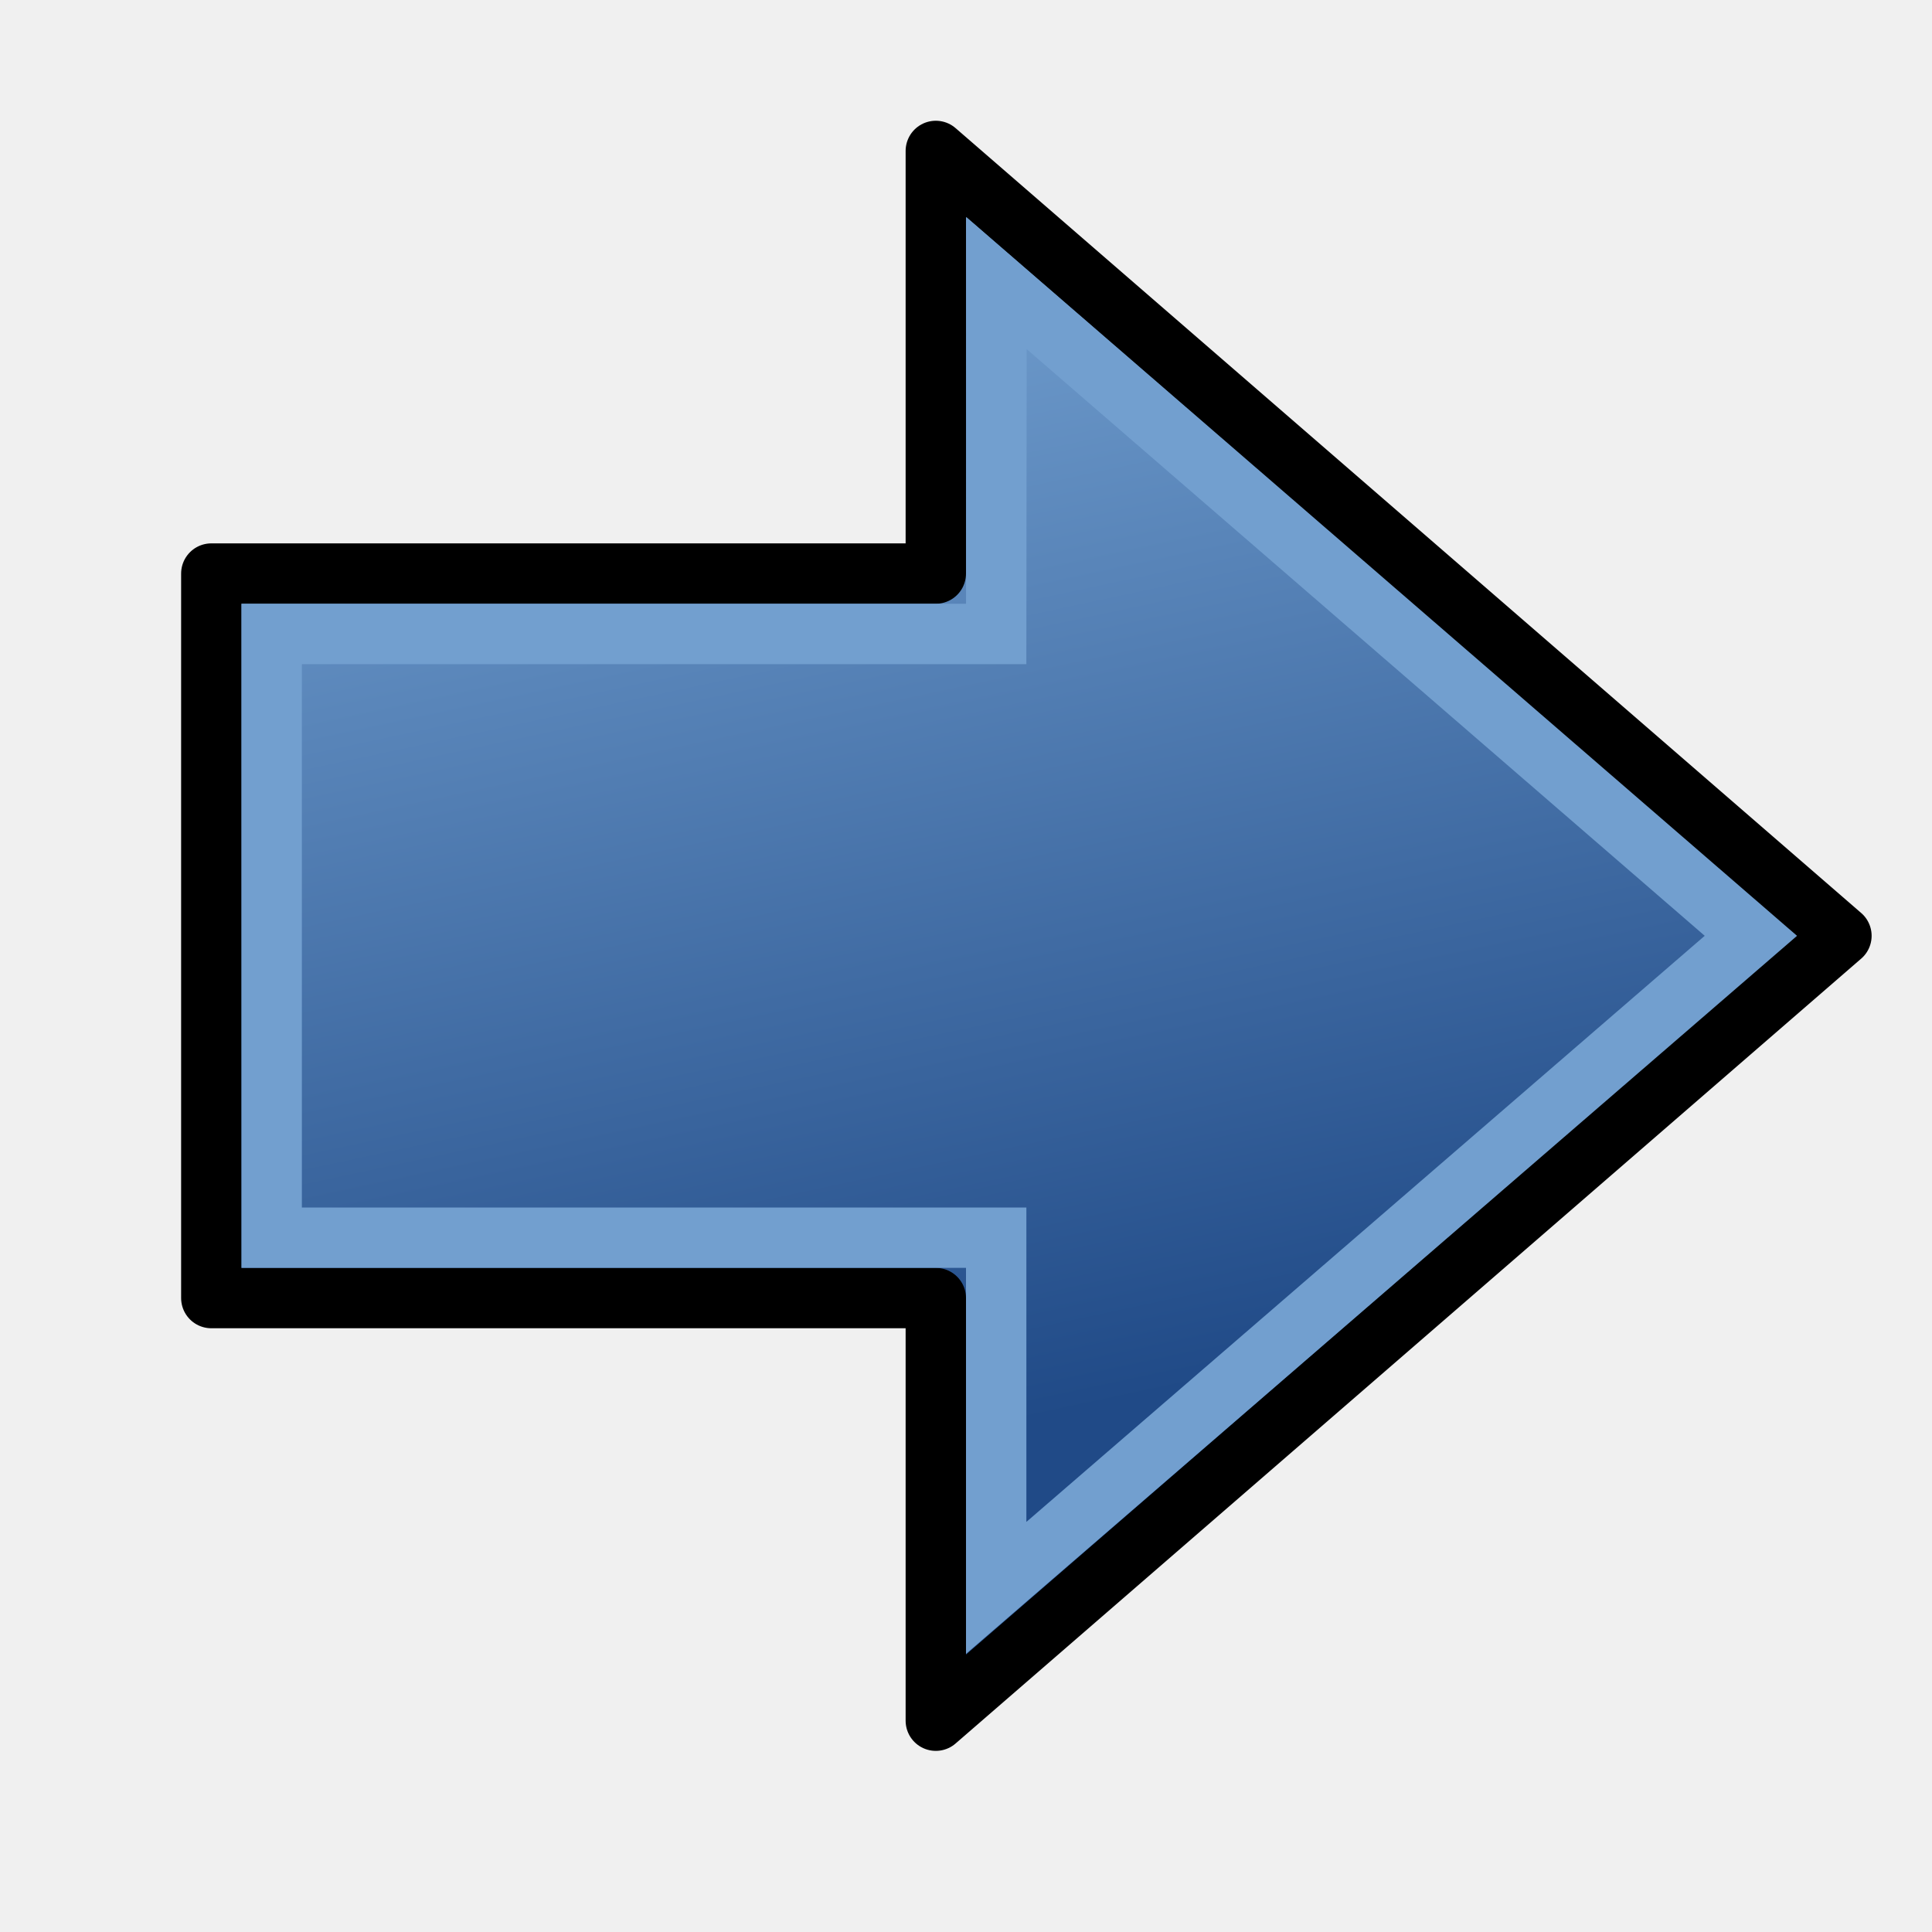
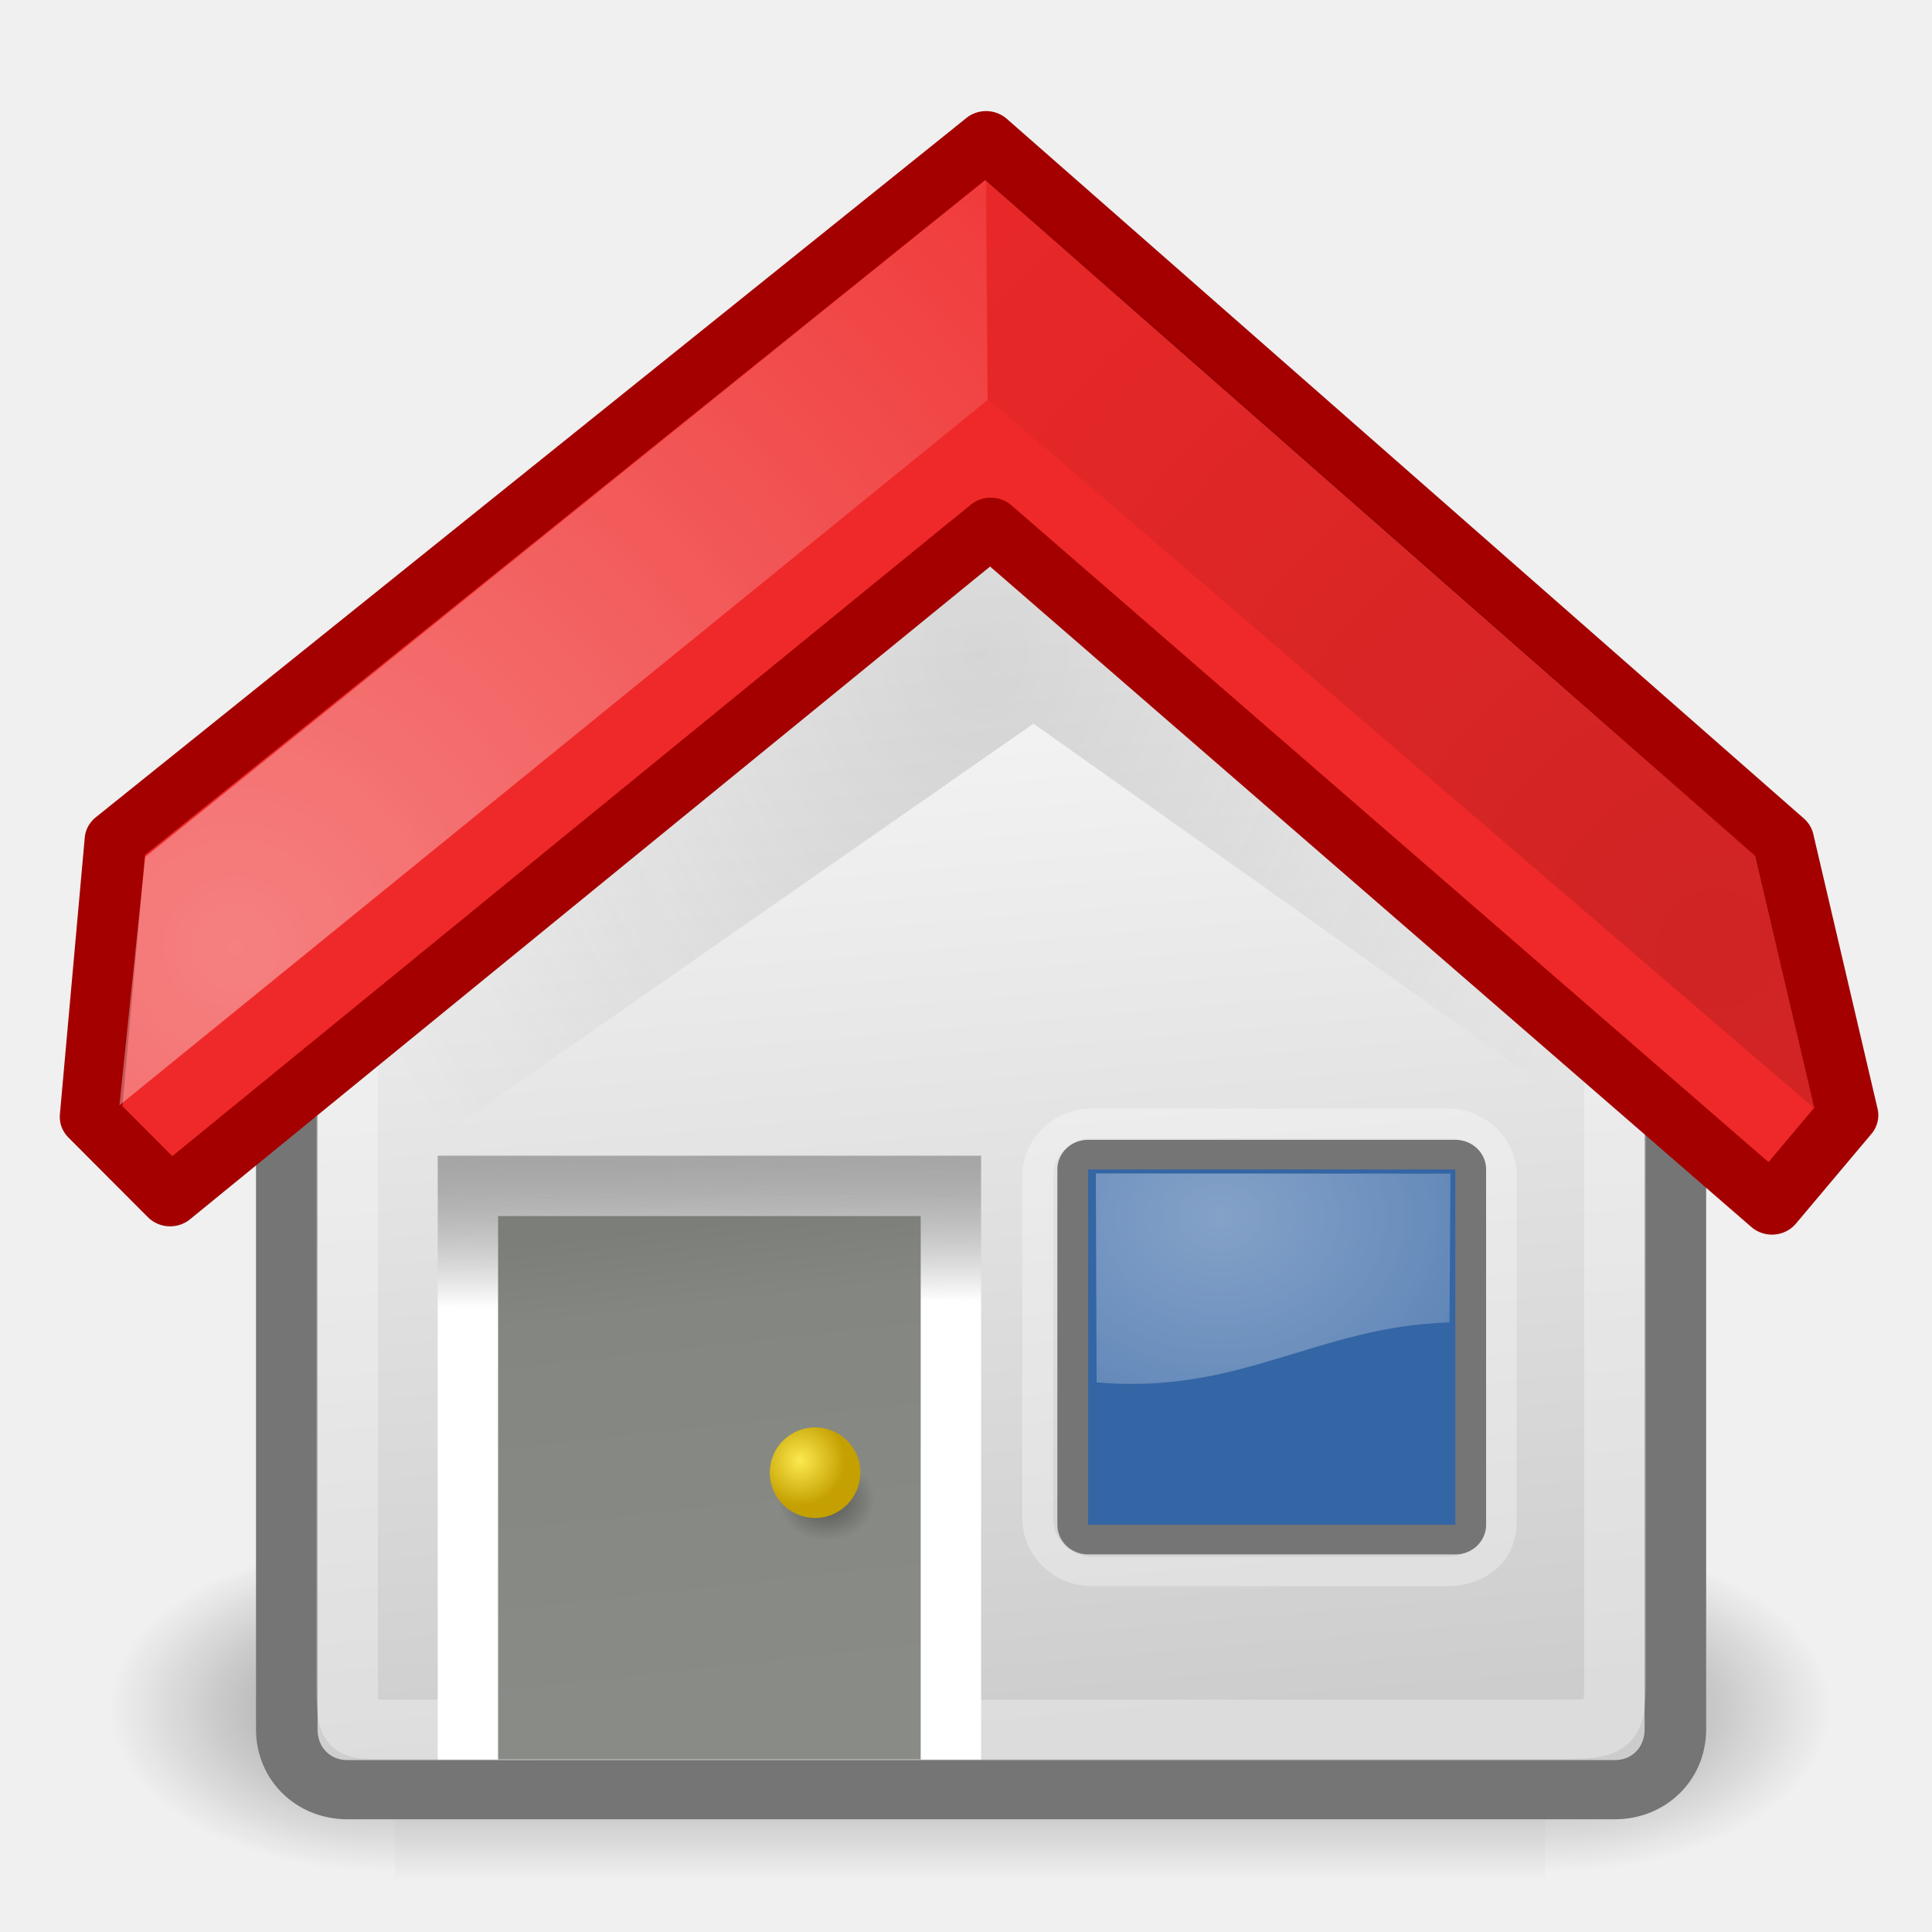
- <svg xmlns="http://www.w3.org/2000/svg" xmlns:xlink="http://www.w3.org/1999/xlink" version="1.1" id="svg3037" height="64px" width="64px">
-   <defs id="defs3039">
-     <linearGradient id="linearGradient3794">
-       <stop style="stop-color:#729fcf;stop-opacity:1" offset="0" id="stop3796" />
-       <stop style="stop-color:#204a87;stop-opacity:1" offset="1" id="stop3798" />
+ <svg xmlns="http://www.w3.org/2000/svg" xmlns:xlink="http://www.w3.org/1999/xlink" width="64" height="64" overflow="visible" enable-background="new 0 0 128 129.396" xml:space="preserve" id="svg2" version="1.0" style="overflow:visible">
+   <defs id="defs365">
+     <linearGradient id="linearGradient5060">
+       <stop style="stop-color:black;stop-opacity:1;" offset="0" id="stop5062" />
+       <stop style="stop-color:black;stop-opacity:0;" offset="1" id="stop5064" />
    </linearGradient>
-     <linearGradient id="linearGradient3841">
-       <stop id="stop3843" offset="0" style="stop-color:#0619c0;stop-opacity:1;" />
-       <stop id="stop3845" offset="1" style="stop-color:#379cfb;stop-opacity:1;" />
+     <linearGradient id="linearGradient5048">
+       <stop style="stop-color:black;stop-opacity:0;" offset="0" id="stop5050" />
+       <stop id="stop5056" offset="0.5" style="stop-color:black;stop-opacity:1;" />
+       <stop style="stop-color:black;stop-opacity:0;" offset="1" id="stop5052" />
    </linearGradient>
-     <linearGradient gradientUnits="userSpaceOnUse" y2="1076.617" x2="3935.525" y1="1286.729" x1="3709.33" id="linearGradient3847" xlink:href="#linearGradient3841" />
-     <linearGradient gradientTransform="matrix(0,0.1731146,-0.1731146,0,232.9002,-635.2205)" y2="1143.134" x2="3940.334" y1="1190.561" x1="3718.145" gradientUnits="userSpaceOnUse" id="linearGradient2991" xlink:href="#linearGradient3794" />
-     <linearGradient gradientTransform="matrix(0,0.1731146,-0.1731146,0,232.9002,-635.2205)" y2="1076.617" x2="3935.525" y1="1286.729" x1="3709.33" gradientUnits="userSpaceOnUse" id="linearGradient2991-3" xlink:href="#linearGradient3841-6" />
-     <linearGradient id="linearGradient3841-6">
-       <stop id="stop3843-7" offset="0" style="stop-color:#0619c0;stop-opacity:1;" />
-       <stop id="stop3845-5" offset="1" style="stop-color:#379cfb;stop-opacity:1;" />
+     <linearGradient id="linearGradient2406">
+       <stop style="stop-color:#7c7e79;stop-opacity:1;" offset="0" id="stop2408" />
+       <stop id="stop2414" offset="0.172" style="stop-color:#848681;stop-opacity:1;" />
+       <stop style="stop-color:#898c86;stop-opacity:1;" offset="1" id="stop2410" />
    </linearGradient>
+     <linearGradient id="linearGradient2390">
+       <stop style="stop-color:#919191;stop-opacity:1;" offset="0" id="stop2392" />
+       <stop style="stop-color:#919191;stop-opacity:0;" offset="1" id="stop2394" />
+     </linearGradient>
+     <linearGradient id="linearGradient2378">
+       <stop style="stop-color:#575757;stop-opacity:1;" offset="0" id="stop2380" />
+       <stop style="stop-color:#575757;stop-opacity:0;" offset="1" id="stop2382" />
+     </linearGradient>
+     <linearGradient id="linearGradient2368">
+       <stop style="stop-color:#ffffff;stop-opacity:1;" offset="0" id="stop2370" />
+       <stop style="stop-color:#ffffff;stop-opacity:0;" offset="1" id="stop2372" />
+     </linearGradient>
+     <linearGradient id="linearGradient2349">
+       <stop style="stop-color:#000000;stop-opacity:1;" offset="0" id="stop2351" />
+       <stop style="stop-color:#000000;stop-opacity:0;" offset="1" id="stop2353" />
+     </linearGradient>
+     <linearGradient id="linearGradient2341">
+       <stop id="stop2343" offset="0" style="stop-color:#000000;stop-opacity:1;" />
+       <stop id="stop2345" offset="1" style="stop-color:#000000;stop-opacity:0;" />
+     </linearGradient>
+     <linearGradient id="linearGradient2329">
+       <stop style="stop-color:#000000;stop-opacity:0.186;" offset="0" id="stop2331" />
+       <stop style="stop-color:#ffffff;stop-opacity:1;" offset="1" id="stop2333" />
+     </linearGradient>
+     <linearGradient id="linearGradient2319">
+       <stop style="stop-color:#000000;stop-opacity:1;" offset="0" id="stop2321" />
+       <stop style="stop-color:#000000;stop-opacity:0;" offset="1" id="stop2323" />
+     </linearGradient>
+     <linearGradient id="linearGradient2307">
+       <stop style="stop-color:#fce94f;stop-opacity:1" offset="0" id="stop2309" />
+       <stop style="stop-color:#c4a000;stop-opacity:1" offset="1" id="stop2311" />
+     </linearGradient>
+     <linearGradient id="linearGradient2299">
+       <stop style="stop-color:#ffffff;stop-opacity:1;" offset="0" id="stop2301" />
+       <stop style="stop-color:#ffffff;stop-opacity:0;" offset="1" id="stop2303" />
+     </linearGradient>
+     <linearGradient id="XMLID_2_" gradientUnits="userSpaceOnUse" x1="80.224" y1="117.52" x2="48.046" y2="59.8" gradientTransform="matrix(0.314683,0,0,0.314683,4.128264,3.742874)">
+       <stop offset="0" style="stop-color:#CCCCCC" id="stop17" />
+       <stop offset="0.983" style="stop-color:#FFFFFF" id="stop19" />
+       <midPointStop offset="0" style="stop-color:#CCCCCC" id="midPointStop48" />
+       <midPointStop offset="0.5" style="stop-color:#CCCCCC" id="midPointStop50" />
+       <midPointStop offset="0.983" style="stop-color:#FFFFFF" id="midPointStop52" />
+     </linearGradient>
+     <linearGradient id="XMLID_39_" gradientUnits="userSpaceOnUse" x1="64.388" y1="65.124" x2="64.388" y2="35.569" gradientTransform="matrix(0.354101,0,0,0.354101,1.638679,15.91635)">
+       <stop offset="0" style="stop-color:#FFFFFF" id="stop336" />
+       <stop offset="0.854" style="stop-color:#FF6200" id="stop338" />
+       <stop offset="1" style="stop-color:#F25D00" id="stop340" />
+       <midPointStop offset="0" style="stop-color:#FFFFFF" id="midPointStop335" />
+       <midPointStop offset="0.5" style="stop-color:#FFFFFF" id="midPointStop337" />
+       <midPointStop offset="0.854" style="stop-color:#FF6200" id="midPointStop339" />
+       <midPointStop offset="0.5" style="stop-color:#FF6200" id="midPointStop341" />
+       <midPointStop offset="1" style="stop-color:#F25D00" id="midPointStop343" />
+     </linearGradient>
+     <radialGradient xlink:href="#linearGradient2349" id="radialGradient2355" cx="24.023" cy="40.569" fx="24.023" fy="40.569" r="16.287" gradientTransform="matrix(1,0,0,0.43125,0,23.07369)" gradientUnits="userSpaceOnUse" />
+     <linearGradient xlink:href="#linearGradient2390" id="linearGradient2396" x1="30.604" y1="37.338" x2="30.604" y2="36.112" gradientUnits="userSpaceOnUse" gradientTransform="matrix(1.263867,0,0,0.859794,-6.499556,8.390924)" />
+     <linearGradient xlink:href="#linearGradient5048" id="linearGradient3091" gradientUnits="userSpaceOnUse" gradientTransform="matrix(2.774389,0,0,1.969706,-1892.179,-872.8854)" x1="302.857" y1="366.648" x2="302.857" y2="609.505" />
+     <radialGradient xlink:href="#linearGradient5060" id="radialGradient3093" gradientUnits="userSpaceOnUse" gradientTransform="matrix(2.774389,0,0,1.969706,-1891.633,-872.8854)" cx="605.714" cy="486.648" fx="605.714" fy="486.648" r="117.143" />
+     <radialGradient xlink:href="#linearGradient5060" id="radialGradient3095" gradientUnits="userSpaceOnUse" gradientTransform="matrix(-2.774389,0,0,1.969706,112.7623,-872.8854)" cx="605.714" cy="486.648" fx="605.714" fy="486.648" r="117.143" />
+     <linearGradient xlink:href="#XMLID_2_" id="linearGradient3097" gradientUnits="userSpaceOnUse" gradientTransform="matrix(0.3369577,0,0,0.1684524,18.35922,31.82353)" x1="52.006" y1="166.133" x2="14.049" y2="-42.219" />
+     <linearGradient xlink:href="#linearGradient2329" id="linearGradient3099" gradientUnits="userSpaceOnUse" gradientTransform="matrix(0.9660828,0,0,1.064358,0.3727161,14.16537)" x1="17.603" y1="26.057" x2="17.683" y2="32.654" />
+     <radialGradient xlink:href="#linearGradient2378" id="radialGradient3101" gradientUnits="userSpaceOnUse" gradientTransform="matrix(1.125382,-3.6190261e-8,4.2702714e-8,1.352621,-2.632592,17.58519)" cx="24.195" cy="10.578" fx="24.195" fy="10.578" r="15.243" />
+     <linearGradient xlink:href="#linearGradient2406" id="linearGradient3103" gradientUnits="userSpaceOnUse" gradientTransform="matrix(0.8766558,0,0,1.038563,3.741803,16.52189)" x1="17.85" y1="28.939" x2="19.04" y2="41.032" />
+     <radialGradient xlink:href="#linearGradient2319" id="radialGradient3105" gradientUnits="userSpaceOnUse" gradientTransform="matrix(1.125382,0,0,0.9919561,-2.310762,16.89178)" cx="20.444" cy="37.426" fx="20.444" fy="37.426" r="1.082" />
+     <radialGradient xlink:href="#linearGradient2307" id="radialGradient3107" gradientUnits="userSpaceOnUse" gradientTransform="matrix(1.051747,0,0,1.093235,-0.9865943,12.78236)" cx="19.986" cy="36.778" fx="19.986" fy="36.778" r="1.082" />
+     <linearGradient xlink:href="#XMLID_39_" id="linearGradient3109" gradientUnits="userSpaceOnUse" gradientTransform="matrix(0.3541385,0,0,0.3574203,2.013283,16.13265)" x1="64.388" y1="65.124" x2="64.388" y2="35.569" />
+     <radialGradient xlink:href="#linearGradient2299" id="radialGradient3111" gradientUnits="userSpaceOnUse" gradientTransform="matrix(4.10052,0,0,4.240704,-25.04332,-63.0588)" cx="7.533" cy="24.203" fx="7.533" fy="24.203" r="8.245" />
+     <radialGradient xlink:href="#linearGradient2341" id="radialGradient3113" gradientUnits="userSpaceOnUse" gradientTransform="matrix(4.10052,0,0,-4.240704,-4.824229,122.5581)" cx="11.681" cy="19.554" fx="11.681" fy="19.554" r="8.245" />
+     <radialGradient xlink:href="#linearGradient2368" id="radialGradient3115" gradientUnits="userSpaceOnUse" gradientTransform="matrix(3.751892,0,0,3.177325,-81.64333,-50.10588)" cx="29.913" cy="30.443" fx="29.913" fy="30.443" r="4.002" />
  </defs>
-   <g id="layer1">
-     <path id="rect3066" d="M 61,31 31,5 l 0,14 -24,0 0,24 24,0 0,14 z" style="fill:url(#linearGradient2991);fill-opacity:1;fill-rule:nonzero;stroke:#000000;stroke-width:2;stroke-linecap:butt;stroke-linejoin:round;stroke-miterlimit:10;stroke-opacity:1;stroke-dasharray:none;stroke-dashoffset:0;marker:none;visibility:visible;display:inline;overflow:visible;enable-background:accumulate" />
-     <path id="rect3066-3" d="M 58,31 33.012,9.38 33,21 9,21 l 0,20 24,0 0,11.601 z" style="fill:none;stroke:#729fcf;stroke-width:2;stroke-linecap:butt;stroke-linejoin:miter;stroke-miterlimit:10;stroke-opacity:1;stroke-dasharray:none;stroke-dashoffset:0;marker:none;visibility:visible;display:inline;overflow:visible;enable-background:accumulate" />
+   <g id="g3070" transform="matrix(1.317987,0,0,1.267971,0.102638,-18.80826)">
+     <g transform="matrix(0.02158196,0,0,0.01859457,43.50188,57.8623)" id="g5022" style="display:inline">
+       <rect style="opacity:0.402;color:#000000;fill:url(#linearGradient3091);fill-opacity:1;fill-rule:nonzero;stroke:none;stroke-width:1;marker:none;visibility:visible;display:inline;overflow:visible" id="rect4173" width="1339.633" height="478.357" x="-1559.252" y="-150.697" />
+       <path style="opacity:0.402;color:#000000;fill:url(#radialGradient3093);fill-opacity:1;fill-rule:nonzero;stroke:none;stroke-width:1;marker:none;visibility:visible;display:inline;overflow:visible" d="m -219.619,-150.68 c 0,0 0,478.331 0,478.331 142.874,0.9 345.4,-107.17 345.4,-239.196 0,-132.027 -159.437,-239.135 -345.4,-239.135 z" id="path5058" />
+       <path id="path5018" d="m -1559.252,-150.68 c 0,0 0,478.331 0,478.331 -142.874,0.9 -345.4,-107.17 -345.4,-239.196 0,-132.027 159.437,-239.135 345.4,-239.135 z" style="opacity:0.402;color:#000000;fill:url(#radialGradient3095);fill-opacity:1;fill-rule:nonzero;stroke:none;stroke-width:1;marker:none;visibility:visible;display:inline;overflow:visible" />
+     </g>
+     <path id="rect1512" d="m 21.996,24.477 5.958,0 c 0.84,0 14.077,15.693 14.077,16.607 l 0,18.928 c 0,0.914 -0.678,1.577 -1.517,1.577 l -31.867,0 c -0.84,0 -1.517,-0.664 -1.517,-1.577 l 0,-18.928 c 0,-0.914 14.026,-16.607 14.866,-16.607 z" style="color:#000000;fill:url(#linearGradient3097);fill-opacity:1;fill-rule:nonzero;stroke:#757575;stroke-width:1.547;stroke-linecap:butt;stroke-linejoin:miter;stroke-miterlimit:4;stroke-opacity:1;stroke-dashoffset:0;marker:none;visibility:visible;display:inline;overflow:visible" />
+     <path d="m 47.343,62.381 -45.33,0 0,-45.75 45.33,0 0,45.75 z" id="path5" style="fill:none" />
+     <path clip-rule="evenodd" d="m 24.581,45.027 0,15.773 -13.657,0 0,-15.773 z" id="path2327" style="fill:url(#linearGradient3099);fill-opacity:1;fill-rule:evenodd" />
+     <path style="opacity:0.312;color:#000000;fill:none;stroke:#ffffff;stroke-width:1.547;stroke-linecap:butt;stroke-linejoin:miter;stroke-miterlimit:4;stroke-opacity:1;stroke-dashoffset:0;marker:none;visibility:visible;display:inline;overflow:visible" d="m 22.157,25.711 5.56,0 c 0.784,0 12.797,13.732 12.797,14.584 l 0,18.139 c 0,1.577 0,1.577 -1.517,1.577 l -29.591,0 c -0.759,0 -0.759,0 -0.759,-1.577 l 0,-18.139 c 0,-0.853 12.726,-14.584 13.51,-14.584 z" id="path2357" />
+     <path style="opacity:0.2;fill:url(#radialGradient3101);fill-opacity:1;fill-rule:evenodd" id="path23" d="M 7.583,44.422 7.528,47.042 25.899,33.739 41.187,44.998 41.258,44.683 24.886,28.63 7.583,44.422 z" clip-rule="evenodd" />
+     <path style="fill:url(#linearGradient3103);fill-opacity:1;fill-rule:evenodd" id="path188" d="m 23.063,46.604 0,14.196 -10.622,0 0,-14.196 z" clip-rule="evenodd" />
+     <path clip-rule="evenodd" d="m 20.697,52.943 c 0.673,0 1.217,0.479 1.217,1.068 0,0.595 -0.544,1.078 -1.217,1.078 -0.672,0 -1.219,-0.483 -1.219,-1.078 5.15e-4,-0.589 0.546,-1.068 1.219,-1.068 z" id="path2315" style="opacity:0.409;fill:url(#radialGradient3105);fill-opacity:1;fill-rule:evenodd" />
+     <path style="fill:url(#radialGradient3107);fill-opacity:1;fill-rule:evenodd" id="path217" d="m 20.409,52.125 c 0.629,0 1.137,0.528 1.137,1.178 0,0.656 -0.508,1.188 -1.137,1.188 -0.628,0 -1.139,-0.532 -1.139,-1.188 4.81e-4,-0.65 0.511,-1.178 1.139,-1.178 z" clip-rule="evenodd" />
+     <path style="fill:url(#linearGradient3109)" id="path342" d="m 24.825,27.885 18.929,17.331 0.495,0.396 0.404,-0.173 L 44.279,44.669 44.002,44.444 24.825,28.726 5.433,44.617 5.196,44.762 4.979,45.475 5.412,45.606 5.797,45.295 24.825,27.885 z" />
+     <path d="m 24.707,18.51 -21.884,18.271 -0.625,7.233 2,2.084 c 0,0 20.41,-17.318 20.626,-17.49 L 44.459,46.315 46.358,43.969 44.742,36.791 24.706,18.509 z" id="path362" style="fill:#ef2929;stroke:#a40000;stroke-width:1.547;stroke-linejoin:round" />
+     <path id="path1536" d="M 3.572,37.221 2.924,43.709 24.746,25.281 24.7,19.53 z" style="opacity:0.409;color:#000000;fill:url(#radialGradient3111);fill-opacity:1;fill-rule:nonzero;stroke:none;stroke-width:1.547;marker:none;visibility:visible;display:inline;overflow:visible" />
+     <path style="opacity:0.136;color:#000000;fill:url(#radialGradient3113);fill-opacity:1;fill-rule:nonzero;stroke:none;stroke-width:1;marker:none;visibility:visible;display:inline;overflow:visible" d="m 24.743,25.242 -0.018,-5.791 19.339,17.774 1.458,6.562 z" id="path2337" />
+     <path id="rect2361" d="m 27.376,44.179 8.913,0 c 0.76,0 1.371,0.619 1.371,1.387 l -0.008,9.056 c 0,0.769 -0.588,1.263 -1.348,1.263 l -8.929,0 c -0.76,0 -1.371,-0.619 -1.371,-1.387 l 0,-8.932 c 0,-0.769 0.612,-1.387 1.371,-1.387 z" style="opacity:0.318;color:#000000;fill:none;stroke:#ffffff;stroke-width:0.774;stroke-linecap:butt;stroke-linejoin:miter;stroke-miterlimit:4;stroke-opacity:1;stroke-dashoffset:0;marker:none;visibility:visible;display:inline;overflow:visible" />
+     <rect ry="0.385" rx="0.381" y="44.999" x="26.885" height="10.056" width="10.002" id="rect3263" style="color:#000000;fill:#3465a4;fill-opacity:1;fill-rule:nonzero;stroke:#757575;stroke-width:0.774;stroke-linecap:butt;stroke-linejoin:miter;stroke-miterlimit:4;stroke-opacity:1;stroke-dasharray:none;stroke-dashoffset:0;marker:none;visibility:visible;display:inline;overflow:visible" />
+     <path id="rect2363" d="m 27.484,50.948 c 3.618,0.334 5.528,-1.459 8.869,-1.567 l 0.025,-3.886 -8.913,-0.006 0.019,5.459 z" style="opacity:0.398;color:#000000;fill:url(#radialGradient3115);fill-opacity:1;fill-rule:nonzero;stroke:none;stroke-width:1;marker:none;visibility:visible;display:inline;overflow:visible" />
  </g>
</svg>
